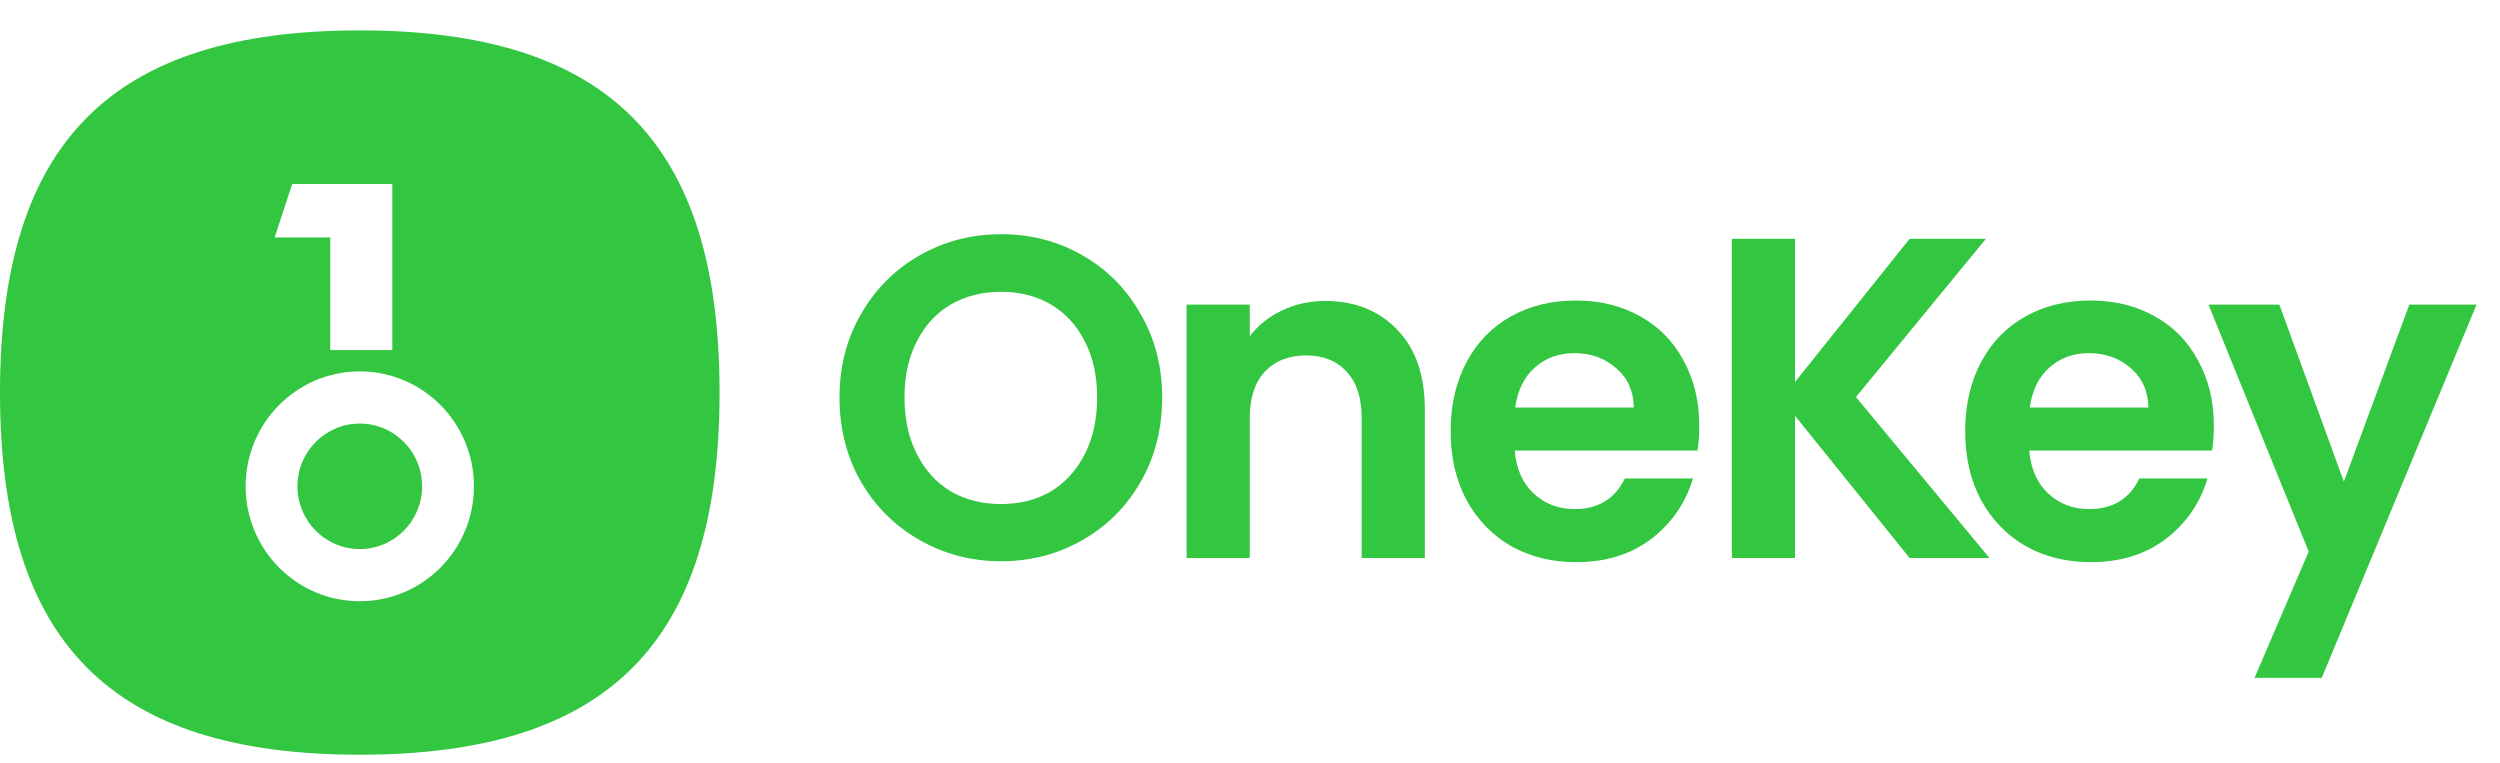
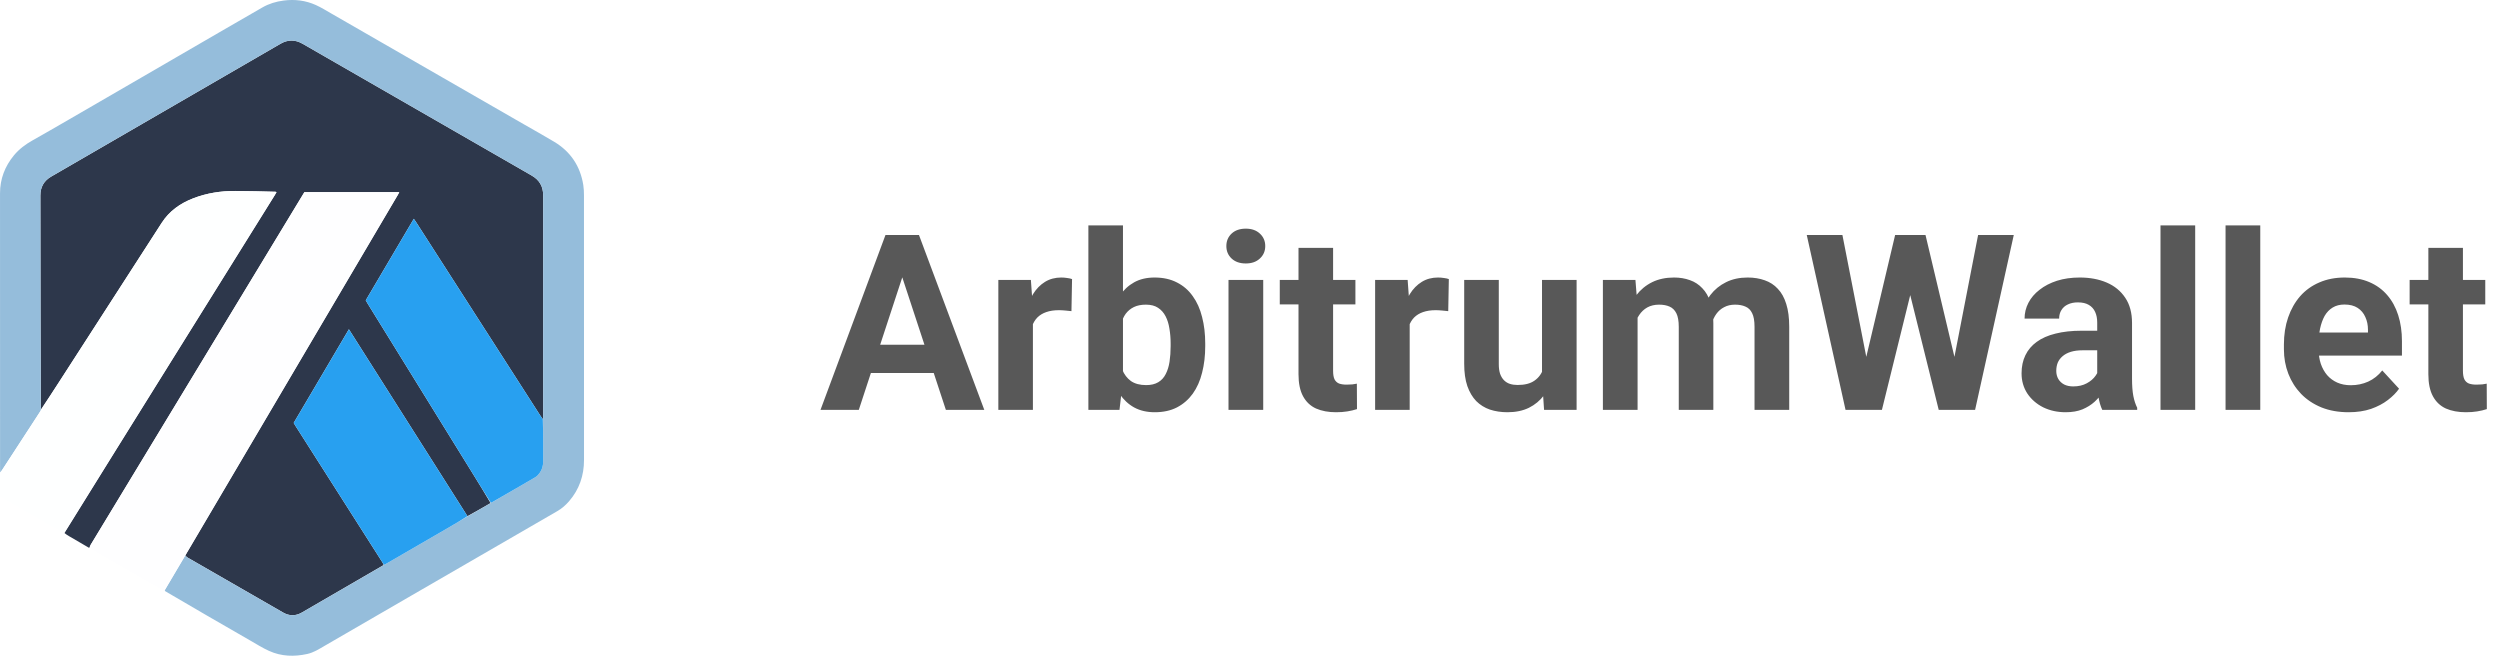
- <svg xmlns="http://www.w3.org/2000/svg" width="82" height="25" viewBox="0 0 82 25" fill="none">
-   <path d="M32.835 18.409C31.868 18.409 30.98 18.178 30.171 17.718C29.361 17.258 28.72 16.623 28.246 15.813C27.773 14.993 27.536 14.068 27.536 13.038C27.536 12.018 27.773 11.103 28.246 10.293C28.72 9.472 29.361 8.832 30.171 8.372C30.98 7.912 31.868 7.682 32.835 7.682C33.812 7.682 34.7 7.912 35.499 8.372C36.308 8.832 36.944 9.472 37.408 10.293C37.882 11.103 38.119 12.018 38.119 13.038C38.119 14.068 37.882 14.993 37.408 15.813C36.944 16.623 36.308 17.258 35.499 17.718C34.69 18.178 33.802 18.409 32.835 18.409ZM32.835 16.533C33.456 16.533 34.004 16.393 34.478 16.113C34.951 15.823 35.321 15.413 35.588 14.883C35.854 14.353 35.987 13.738 35.987 13.038C35.987 12.338 35.854 11.728 35.588 11.208C35.321 10.678 34.951 10.273 34.478 9.992C34.004 9.712 33.456 9.572 32.835 9.572C32.213 9.572 31.66 9.712 31.177 9.992C30.703 10.273 30.333 10.678 30.067 11.208C29.8 11.728 29.667 12.338 29.667 13.038C29.667 13.738 29.8 14.353 30.067 14.883C30.333 15.413 30.703 15.823 31.177 16.113C31.66 16.393 32.213 16.533 32.835 16.533Z" fill="#33C641" />
-   <path d="M43.464 9.872C44.441 9.872 45.23 10.187 45.832 10.818C46.434 11.438 46.735 12.308 46.735 13.428V18.303H44.663V13.713C44.663 13.053 44.5 12.548 44.175 12.198C43.849 11.838 43.405 11.658 42.843 11.658C42.27 11.658 41.816 11.838 41.481 12.198C41.155 12.548 40.992 13.053 40.992 13.713V18.303H38.92V9.992H40.992V11.028C41.269 10.668 41.619 10.387 42.043 10.187C42.477 9.977 42.951 9.872 43.464 9.872Z" fill="#33C641" />
-   <path d="M55.736 13.968C55.736 14.268 55.717 14.538 55.677 14.778H49.683C49.732 15.378 49.939 15.848 50.304 16.188C50.669 16.528 51.118 16.698 51.651 16.698C52.421 16.698 52.969 16.363 53.294 15.693H55.529C55.292 16.493 54.838 17.153 54.167 17.673C53.496 18.183 52.672 18.439 51.696 18.439C50.906 18.439 50.196 18.264 49.564 17.913C48.943 17.553 48.454 17.048 48.099 16.398C47.754 15.748 47.581 14.998 47.581 14.148C47.581 13.288 47.754 12.533 48.099 11.883C48.444 11.233 48.928 10.732 49.55 10.383C50.171 10.032 50.886 9.857 51.696 9.857C52.475 9.857 53.171 10.027 53.783 10.367C54.404 10.707 54.883 11.193 55.218 11.823C55.564 12.443 55.736 13.158 55.736 13.968ZM53.59 13.368C53.58 12.828 53.388 12.398 53.013 12.078C52.638 11.748 52.179 11.583 51.636 11.583C51.123 11.583 50.689 11.743 50.334 12.063C49.989 12.373 49.776 12.808 49.697 13.368H53.59Z" fill="#33C641" />
-   <path d="M62.636 18.303L58.877 13.638V18.303H56.805V7.832H58.877V12.528L62.636 7.832H65.138L60.875 13.023L65.256 18.303H62.636Z" fill="#33C641" />
-   <path d="M72.614 13.968C72.614 14.268 72.594 14.538 72.555 14.778H66.56C66.609 15.378 66.817 15.848 67.182 16.188C67.547 16.528 67.996 16.698 68.529 16.698C69.298 16.698 69.846 16.363 70.172 15.693H72.406C72.17 16.493 71.716 17.153 71.045 17.673C70.374 18.183 69.55 18.439 68.573 18.439C67.784 18.439 67.073 18.264 66.442 17.913C65.82 17.553 65.332 17.048 64.976 16.398C64.631 15.748 64.458 14.998 64.458 14.148C64.458 13.288 64.631 12.533 64.976 11.883C65.322 11.233 65.805 10.732 66.427 10.383C67.049 10.032 67.764 9.857 68.573 9.857C69.353 9.857 70.048 10.027 70.66 10.367C71.282 10.707 71.76 11.193 72.096 11.823C72.441 12.443 72.614 13.158 72.614 13.968ZM70.468 13.368C70.458 12.828 70.265 12.398 69.89 12.078C69.515 11.748 69.056 11.583 68.514 11.583C68.001 11.583 67.567 11.743 67.211 12.063C66.866 12.373 66.654 12.808 66.575 13.368H70.468Z" fill="#33C641" />
-   <path d="M81.231 9.992L76.154 22.234H73.949L75.725 18.093L72.439 9.992H74.763L76.879 15.798L79.025 9.992H81.231Z" fill="#33C641" />
-   <path fill-rule="evenodd" clip-rule="evenodd" d="M11.801 24.755C19.948 24.755 23.602 21.077 23.602 12.876C23.602 4.675 19.948 0.997 11.801 0.997C3.654 0.997 0 4.675 0 12.876C0 21.077 3.654 24.755 11.801 24.755ZM9.584 6.036H12.867V11.482H10.832V7.789H9.008L9.584 6.036ZM11.801 19.72C13.869 19.72 15.545 18.033 15.545 15.951C15.545 13.87 13.869 12.182 11.801 12.182C9.733 12.182 8.057 13.87 8.057 15.951C8.057 18.033 9.733 19.72 11.801 19.72ZM11.801 18.009C12.93 18.009 13.845 17.088 13.845 15.951C13.845 14.815 12.93 13.893 11.801 13.893C10.672 13.893 9.757 14.815 9.757 15.951C9.757 17.088 10.672 18.009 11.801 18.009Z" fill="#33C641" />
+ <svg xmlns="http://www.w3.org/2000/svg" width="122" height="32" viewBox="0 0 122 32" fill="none">
+   <path d="M4.359 26.742C4.027 26.549 3.696 26.356 3.365 26.162C3.292 26.12 3.221 26.074 3.145 26.011C4.87 23.217 6.6 20.443 8.33 17.669C10.026 14.948 11.723 12.227 13.419 9.506C13.445 9.464 13.468 9.419 13.494 9.373C13.47 9.365 13.46 9.359 13.451 9.359C12.792 9.344 12.134 9.32 11.476 9.319C10.776 9.317 10.091 9.424 9.435 9.676C8.8 9.92 8.266 10.294 7.891 10.876C6.234 13.448 4.575 16.018 2.917 18.588C2.614 19.057 2.309 19.524 2.001 19.977C1.995 19.909 1.99 19.856 1.99 19.804C1.986 18.313 1.98 16.822 1.978 15.331C1.974 13.402 1.974 11.474 1.97 9.545C1.969 9.128 2.142 8.822 2.506 8.612C6.235 6.455 9.962 4.295 13.69 2.135C14.051 1.926 14.404 1.928 14.767 2.136C18.491 4.281 22.216 6.424 25.943 8.564C26.327 8.785 26.508 9.098 26.508 9.544C26.503 13.117 26.505 16.69 26.505 20.262C26.505 20.331 26.501 20.399 26.49 20.46C26.435 20.383 26.387 20.313 26.342 20.243C24.328 17.105 22.314 13.968 20.299 10.831C20.269 10.785 20.236 10.74 20.193 10.678C19.404 12.016 18.627 13.335 17.848 14.657C17.89 14.727 17.926 14.791 17.964 14.853C19.695 17.652 21.426 20.451 23.156 23.251C23.422 23.681 23.684 24.112 23.941 24.55C23.561 24.771 23.189 24.985 22.811 25.189C20.884 22.151 18.963 19.123 17.026 16.069C16.119 17.608 15.227 19.122 14.332 20.639C14.366 20.694 14.394 20.744 14.425 20.792C15.835 23.005 17.245 25.218 18.654 27.431C18.682 27.475 18.706 27.522 18.722 27.575C17.384 28.352 16.054 29.124 14.725 29.895C14.425 30.068 14.119 30.065 13.823 29.896C12.266 29.004 10.71 28.107 9.155 27.211C9.112 27.186 9.076 27.146 9.044 27.102C12.507 21.227 15.964 15.363 19.421 9.498C19.444 9.459 19.463 9.418 19.485 9.376C17.932 9.376 16.391 9.376 14.855 9.376C14.819 9.435 14.791 9.48 14.764 9.525C13.506 11.6 12.248 13.676 10.99 15.752C8.801 19.363 6.613 22.974 4.425 26.586C4.396 26.634 4.381 26.69 4.359 26.742Z" fill="#2D374B" />
+   <path d="M22.817 25.199C23.189 24.985 23.561 24.771 23.951 24.547C24.689 24.121 25.409 23.709 26.125 23.288C26.212 23.237 26.285 23.151 26.344 23.067C26.456 22.909 26.505 22.727 26.505 22.532C26.504 22.222 26.506 21.912 26.505 21.602C26.504 21.224 26.501 20.846 26.499 20.467C26.501 20.399 26.505 20.331 26.505 20.262C26.505 16.69 26.503 13.117 26.508 9.544C26.508 9.098 26.327 8.785 25.943 8.564C22.216 6.424 18.491 4.281 14.767 2.136C14.404 1.928 14.051 1.926 13.69 2.135C9.962 4.295 6.235 6.455 2.506 8.612C2.142 8.822 1.969 9.128 1.97 9.545C1.974 11.474 1.974 13.402 1.978 15.331C1.98 16.822 1.986 18.313 1.99 19.804C1.99 19.856 1.995 19.909 1.999 19.987C1.991 20.031 1.982 20.05 1.97 20.068C1.346 21.027 0.721 21.987 0.096 22.947C0.071 22.986 0.039 23.021 0.01 23.058C0.007 22.995 0.003 22.932 0.003 22.869C0.002 18.391 0.003 13.913 0.001 9.434C0.001 8.731 0.238 8.119 0.681 7.58C0.932 7.276 1.242 7.046 1.584 6.853C2.175 6.521 2.761 6.181 3.348 5.842C4.531 5.158 5.712 4.472 6.894 3.787C8.162 3.051 9.43 2.315 10.698 1.58C11.398 1.174 12.1 0.771 12.8 0.366C13.124 0.179 13.473 0.075 13.842 0.027C14.387 -0.044 14.914 0.021 15.414 0.246C15.676 0.365 15.923 0.518 16.173 0.662C17.376 1.353 18.578 2.046 19.78 2.738C21.702 3.844 23.624 4.95 25.546 6.055C26.046 6.344 26.553 6.622 27.048 6.921C27.847 7.402 28.32 8.111 28.465 9.033C28.491 9.198 28.498 9.368 28.498 9.535C28.5 13.839 28.499 18.144 28.5 22.448C28.5 23.208 28.269 23.884 27.77 24.461C27.604 24.653 27.416 24.817 27.194 24.945C25.769 25.766 24.347 26.593 22.924 27.416C21.964 27.972 21.004 28.526 20.044 29.082C18.644 29.893 17.244 30.705 15.844 31.515C15.571 31.673 15.308 31.845 14.992 31.914C14.357 32.054 13.734 32.035 13.138 31.768C12.814 31.622 12.51 31.429 12.2 31.251C10.816 30.455 9.432 29.657 8.043 28.839C8.044 28.803 8.047 28.787 8.055 28.774C8.382 28.22 8.71 27.667 9.037 27.113C9.076 27.146 9.112 27.186 9.155 27.211C10.71 28.107 12.266 29.004 13.823 29.896C14.119 30.065 14.425 30.068 14.725 29.895C16.054 29.124 17.384 28.352 18.733 27.572C18.784 27.544 18.817 27.528 18.849 27.509C19.891 26.905 20.934 26.302 21.976 25.697C22.257 25.534 22.536 25.365 22.817 25.199Z" fill="#95BDDB" />
+   <path d="M9.044 27.102C8.71 27.667 8.382 28.22 8.055 28.774C8.047 28.787 8.044 28.803 8.038 28.83C7.818 28.72 7.597 28.601 7.379 28.476C6.379 27.901 5.381 27.326 4.37 26.746C4.381 26.69 4.396 26.634 4.425 26.586C6.613 22.974 8.801 19.363 10.99 15.752C12.248 13.676 13.506 11.6 14.764 9.525C14.791 9.48 14.819 9.435 14.855 9.376C16.391 9.376 17.932 9.376 19.485 9.376C19.463 9.418 19.444 9.459 19.421 9.498C15.964 15.363 12.507 21.227 9.044 27.102Z" fill="#FEFEFF" />
+   <path d="M0.007 23.072C0.039 23.021 0.071 22.986 0.096 22.947C0.721 21.987 1.346 21.027 1.97 20.068C1.982 20.05 1.991 20.031 2.003 20.002C2.309 19.524 2.614 19.057 2.917 18.588C4.575 16.018 6.234 13.448 7.891 10.876C8.266 10.294 8.8 9.92 9.435 9.676C10.091 9.424 10.776 9.317 11.476 9.319C12.134 9.32 12.792 9.344 13.451 9.359C13.46 9.359 13.47 9.365 13.494 9.373C13.468 9.419 13.445 9.464 13.419 9.506C11.723 12.227 10.026 14.948 8.33 17.669C6.6 20.443 4.87 23.217 3.138 26.002C2.989 25.935 2.839 25.862 2.695 25.779C1.801 25.265 0.908 24.748 0.004 24.226C0.004 23.851 0.004 23.468 0.007 23.072Z" fill="#FEFFFF" />
+   <path d="M26.49 20.46C26.501 20.846 26.504 21.224 26.505 21.602C26.506 21.912 26.504 22.222 26.505 22.532C26.505 22.727 26.456 22.909 26.344 23.067C26.285 23.151 26.212 23.237 26.125 23.288C25.409 23.709 24.689 24.121 23.959 24.54C23.684 24.112 23.422 23.681 23.156 23.251C21.426 20.451 19.695 17.652 17.964 14.853C17.926 14.791 17.89 14.727 17.848 14.657C18.627 13.335 19.404 12.016 20.193 10.678C20.236 10.74 20.269 10.785 20.299 10.831C22.314 13.968 24.328 17.105 26.342 20.243C26.387 20.313 26.435 20.383 26.49 20.46Z" fill="#28A0F0" />
+   <path d="M22.811 25.189C22.536 25.365 22.257 25.534 21.976 25.697C20.934 26.302 19.891 26.905 18.849 27.509C18.817 27.528 18.784 27.544 18.741 27.565C18.706 27.522 18.682 27.475 18.654 27.431C17.245 25.218 15.835 23.005 14.425 20.792C14.394 20.744 14.366 20.694 14.332 20.639C15.227 19.122 16.119 17.608 17.026 16.069C18.963 19.123 20.884 22.151 22.811 25.189Z" fill="#28A0F0" />
+   <path d="M44.23 12.928L41.91 20H40.041L43.211 11.469H44.4L44.23 12.928ZM46.158 20L43.832 12.928L43.645 11.469H44.846L48.033 20H46.158ZM46.053 16.824V18.201H41.547V16.824H46.053ZM50.406 15.043V20H48.719V13.66H50.307L50.406 15.043ZM52.316 13.619L52.287 15.184C52.205 15.172 52.105 15.162 51.988 15.154C51.875 15.143 51.772 15.137 51.678 15.137C51.44 15.137 51.232 15.168 51.057 15.23C50.885 15.289 50.74 15.377 50.623 15.494C50.51 15.611 50.424 15.754 50.365 15.922C50.31 16.09 50.279 16.281 50.272 16.496L49.932 16.391C49.932 15.98 49.973 15.604 50.055 15.26C50.137 14.912 50.256 14.609 50.412 14.352C50.572 14.094 50.768 13.895 50.998 13.754C51.228 13.613 51.492 13.543 51.789 13.543C51.883 13.543 51.978 13.551 52.076 13.566C52.174 13.578 52.254 13.596 52.316 13.619ZM53.113 11H54.801V18.547L54.631 20H53.113V11ZM58.815 16.766V16.889C58.815 17.361 58.764 17.795 58.662 18.189C58.565 18.584 58.412 18.926 58.205 19.215C57.998 19.5 57.74 19.723 57.432 19.883C57.127 20.039 56.768 20.117 56.353 20.117C55.967 20.117 55.631 20.039 55.346 19.883C55.065 19.727 54.828 19.506 54.637 19.221C54.445 18.936 54.291 18.602 54.174 18.219C54.057 17.836 53.969 17.418 53.91 16.965V16.695C53.969 16.242 54.057 15.824 54.174 15.441C54.291 15.059 54.445 14.725 54.637 14.44C54.828 14.154 55.065 13.934 55.346 13.777C55.627 13.621 55.959 13.543 56.342 13.543C56.76 13.543 57.123 13.623 57.432 13.783C57.744 13.94 58.002 14.162 58.205 14.451C58.412 14.736 58.565 15.076 58.662 15.471C58.764 15.861 58.815 16.293 58.815 16.766ZM57.127 16.889V16.766C57.127 16.508 57.107 16.266 57.068 16.039C57.033 15.809 56.971 15.607 56.881 15.435C56.791 15.26 56.668 15.121 56.512 15.02C56.359 14.918 56.162 14.867 55.92 14.867C55.69 14.867 55.494 14.906 55.334 14.984C55.174 15.062 55.041 15.172 54.935 15.312C54.834 15.453 54.758 15.621 54.707 15.816C54.656 16.008 54.625 16.219 54.613 16.449V17.217C54.625 17.525 54.676 17.799 54.766 18.037C54.859 18.271 55 18.457 55.188 18.594C55.379 18.727 55.627 18.793 55.932 18.793C56.17 18.793 56.367 18.746 56.523 18.652C56.68 18.559 56.801 18.426 56.887 18.254C56.977 18.082 57.039 17.881 57.074 17.65C57.109 17.416 57.127 17.162 57.127 16.889ZM61.645 13.66V20H59.951V13.66H61.645ZM59.846 12.008C59.846 11.762 59.932 11.559 60.103 11.398C60.275 11.238 60.506 11.158 60.795 11.158C61.08 11.158 61.309 11.238 61.48 11.398C61.656 11.559 61.744 11.762 61.744 12.008C61.744 12.254 61.656 12.457 61.48 12.617C61.309 12.777 61.08 12.857 60.795 12.857C60.506 12.857 60.275 12.777 60.103 12.617C59.932 12.457 59.846 12.254 59.846 12.008ZM66.144 13.66V14.855H62.453V13.66H66.144ZM63.367 12.096H65.055V18.09C65.055 18.273 65.078 18.414 65.125 18.512C65.176 18.609 65.25 18.678 65.348 18.717C65.445 18.752 65.568 18.77 65.717 18.77C65.822 18.77 65.916 18.766 65.998 18.758C66.084 18.746 66.156 18.734 66.215 18.723L66.221 19.965C66.076 20.012 65.92 20.049 65.752 20.076C65.584 20.104 65.398 20.117 65.195 20.117C64.824 20.117 64.5 20.057 64.223 19.936C63.949 19.811 63.738 19.611 63.59 19.338C63.441 19.064 63.367 18.705 63.367 18.26V12.096ZM68.793 15.043V20H67.106V13.66H68.693L68.793 15.043ZM70.703 13.619L70.674 15.184C70.592 15.172 70.492 15.162 70.375 15.154C70.262 15.143 70.158 15.137 70.064 15.137C69.826 15.137 69.619 15.168 69.443 15.23C69.272 15.289 69.127 15.377 69.01 15.494C68.897 15.611 68.811 15.754 68.752 15.922C68.697 16.09 68.666 16.281 68.658 16.496L68.318 16.391C68.318 15.98 68.359 15.604 68.441 15.26C68.523 14.912 68.643 14.609 68.799 14.352C68.959 14.094 69.154 13.895 69.385 13.754C69.615 13.613 69.879 13.543 70.176 13.543C70.269 13.543 70.365 13.551 70.463 13.566C70.561 13.578 70.641 13.596 70.703 13.619ZM75.25 18.482V13.66H76.938V20H75.35L75.25 18.482ZM75.438 17.182L75.936 17.17C75.936 17.592 75.887 17.984 75.789 18.348C75.691 18.707 75.545 19.02 75.35 19.285C75.154 19.547 74.908 19.752 74.611 19.9C74.314 20.045 73.965 20.117 73.562 20.117C73.254 20.117 72.969 20.074 72.707 19.988C72.449 19.898 72.227 19.76 72.039 19.572C71.856 19.381 71.711 19.137 71.606 18.84C71.504 18.539 71.453 18.178 71.453 17.756V13.66H73.141V17.768C73.141 17.955 73.162 18.113 73.205 18.242C73.252 18.371 73.316 18.477 73.398 18.559C73.481 18.641 73.576 18.699 73.686 18.734C73.799 18.77 73.924 18.787 74.061 18.787C74.408 18.787 74.682 18.717 74.881 18.576C75.084 18.436 75.227 18.244 75.309 18.002C75.394 17.756 75.438 17.482 75.438 17.182ZM79.914 14.973V20H78.221V13.66H79.809L79.914 14.973ZM79.68 16.607H79.211C79.211 16.166 79.264 15.76 79.369 15.389C79.478 15.014 79.637 14.69 79.844 14.416C80.055 14.139 80.314 13.924 80.623 13.771C80.932 13.619 81.289 13.543 81.695 13.543C81.977 13.543 82.234 13.586 82.469 13.672C82.703 13.754 82.904 13.885 83.072 14.065C83.244 14.24 83.377 14.471 83.471 14.756C83.564 15.037 83.611 15.375 83.611 15.77V20H81.924V15.957C81.924 15.668 81.885 15.445 81.807 15.289C81.728 15.133 81.617 15.023 81.473 14.961C81.332 14.898 81.162 14.867 80.963 14.867C80.744 14.867 80.553 14.912 80.389 15.002C80.228 15.092 80.096 15.217 79.99 15.377C79.885 15.533 79.807 15.717 79.756 15.928C79.705 16.139 79.68 16.365 79.68 16.607ZM83.453 16.414L82.85 16.49C82.85 16.076 82.9 15.691 83.002 15.336C83.107 14.98 83.262 14.668 83.465 14.398C83.672 14.129 83.928 13.92 84.232 13.771C84.537 13.619 84.889 13.543 85.287 13.543C85.592 13.543 85.869 13.588 86.119 13.678C86.369 13.764 86.582 13.902 86.758 14.094C86.938 14.281 87.074 14.527 87.168 14.832C87.266 15.137 87.314 15.51 87.314 15.951V20H85.621V15.951C85.621 15.658 85.582 15.435 85.504 15.283C85.43 15.127 85.32 15.02 85.176 14.961C85.035 14.898 84.867 14.867 84.672 14.867C84.469 14.867 84.291 14.908 84.139 14.99C83.986 15.068 83.859 15.178 83.758 15.318C83.656 15.459 83.58 15.623 83.529 15.81C83.478 15.994 83.453 16.195 83.453 16.414ZM90.783 18.646L92.482 11.469H93.432L93.648 12.664L91.838 20H90.818L90.783 18.646ZM89.91 11.469L91.316 18.646L91.199 20H90.062L88.17 11.469H89.91ZM95.143 18.617L96.531 11.469H98.272L96.385 20H95.248L95.143 18.617ZM93.965 11.469L95.676 18.676L95.629 20H94.609L92.787 12.658L93.022 11.469H93.965ZM102.344 18.57V15.746C102.344 15.543 102.311 15.369 102.244 15.225C102.178 15.076 102.074 14.961 101.934 14.879C101.797 14.797 101.619 14.756 101.4 14.756C101.213 14.756 101.051 14.789 100.914 14.855C100.777 14.918 100.672 15.01 100.598 15.131C100.523 15.248 100.486 15.387 100.486 15.547H98.799C98.799 15.277 98.861 15.021 98.986 14.779C99.111 14.537 99.293 14.324 99.531 14.141C99.769 13.953 100.053 13.807 100.381 13.701C100.713 13.596 101.084 13.543 101.494 13.543C101.986 13.543 102.424 13.625 102.807 13.789C103.189 13.953 103.49 14.199 103.709 14.527C103.932 14.855 104.043 15.266 104.043 15.758V18.471C104.043 18.818 104.064 19.104 104.107 19.326C104.15 19.545 104.213 19.736 104.295 19.9V20H102.59C102.508 19.828 102.445 19.613 102.402 19.355C102.363 19.094 102.344 18.832 102.344 18.57ZM102.566 16.139L102.578 17.094H101.635C101.412 17.094 101.219 17.119 101.055 17.17C100.891 17.221 100.756 17.293 100.65 17.387C100.545 17.477 100.467 17.582 100.416 17.703C100.369 17.824 100.346 17.957 100.346 18.102C100.346 18.246 100.379 18.377 100.445 18.494C100.512 18.607 100.607 18.697 100.732 18.764C100.857 18.826 101.004 18.857 101.172 18.857C101.426 18.857 101.646 18.807 101.834 18.705C102.021 18.604 102.166 18.479 102.268 18.33C102.373 18.182 102.428 18.041 102.432 17.908L102.877 18.623C102.814 18.783 102.729 18.949 102.619 19.121C102.514 19.293 102.379 19.455 102.215 19.607C102.051 19.756 101.854 19.879 101.623 19.977C101.393 20.07 101.119 20.117 100.803 20.117C100.4 20.117 100.035 20.037 99.707 19.877C99.383 19.713 99.125 19.488 98.934 19.203C98.746 18.914 98.652 18.586 98.652 18.219C98.652 17.887 98.715 17.592 98.84 17.334C98.965 17.076 99.148 16.859 99.391 16.684C99.637 16.504 99.943 16.369 100.311 16.279C100.678 16.186 101.104 16.139 101.588 16.139H102.566ZM107.125 11V20H105.432V11H107.125ZM110.301 11V20H108.607V11H110.301ZM114.613 20.117C114.121 20.117 113.68 20.039 113.289 19.883C112.898 19.723 112.566 19.502 112.293 19.221C112.023 18.939 111.816 18.613 111.672 18.242C111.527 17.867 111.455 17.469 111.455 17.047V16.812C111.455 16.332 111.523 15.893 111.66 15.494C111.797 15.096 111.992 14.75 112.246 14.457C112.504 14.164 112.816 13.94 113.184 13.783C113.551 13.623 113.965 13.543 114.426 13.543C114.875 13.543 115.273 13.617 115.621 13.766C115.969 13.914 116.26 14.125 116.494 14.398C116.732 14.672 116.912 15 117.033 15.383C117.154 15.762 117.215 16.184 117.215 16.648V17.352H112.176V16.227H115.557V16.098C115.557 15.863 115.514 15.654 115.428 15.471C115.346 15.283 115.221 15.135 115.053 15.025C114.885 14.916 114.67 14.861 114.408 14.861C114.186 14.861 113.994 14.91 113.834 15.008C113.674 15.105 113.543 15.242 113.441 15.418C113.344 15.594 113.27 15.801 113.219 16.039C113.172 16.273 113.148 16.531 113.148 16.812V17.047C113.148 17.301 113.184 17.535 113.254 17.75C113.328 17.965 113.432 18.15 113.564 18.307C113.701 18.463 113.865 18.584 114.057 18.67C114.252 18.756 114.473 18.799 114.719 18.799C115.023 18.799 115.307 18.74 115.568 18.623C115.834 18.502 116.062 18.32 116.254 18.078L117.074 18.969C116.941 19.16 116.76 19.344 116.529 19.52C116.303 19.695 116.029 19.84 115.709 19.953C115.389 20.062 115.023 20.117 114.613 20.117ZM121.281 13.66V14.855H117.59V13.66H121.281ZM118.504 12.096H120.191V18.09C120.191 18.273 120.215 18.414 120.262 18.512C120.312 18.609 120.387 18.678 120.484 18.717C120.582 18.752 120.705 18.77 120.854 18.77C120.959 18.77 121.053 18.766 121.135 18.758C121.221 18.746 121.293 18.734 121.352 18.723L121.357 19.965C121.213 20.012 121.057 20.049 120.889 20.076C120.721 20.104 120.535 20.117 120.332 20.117C119.961 20.117 119.637 20.057 119.359 19.936C119.086 19.811 118.875 19.611 118.727 19.338C118.578 19.064 118.504 18.705 118.504 18.26V12.096Z" fill="#585858" />
</svg>
